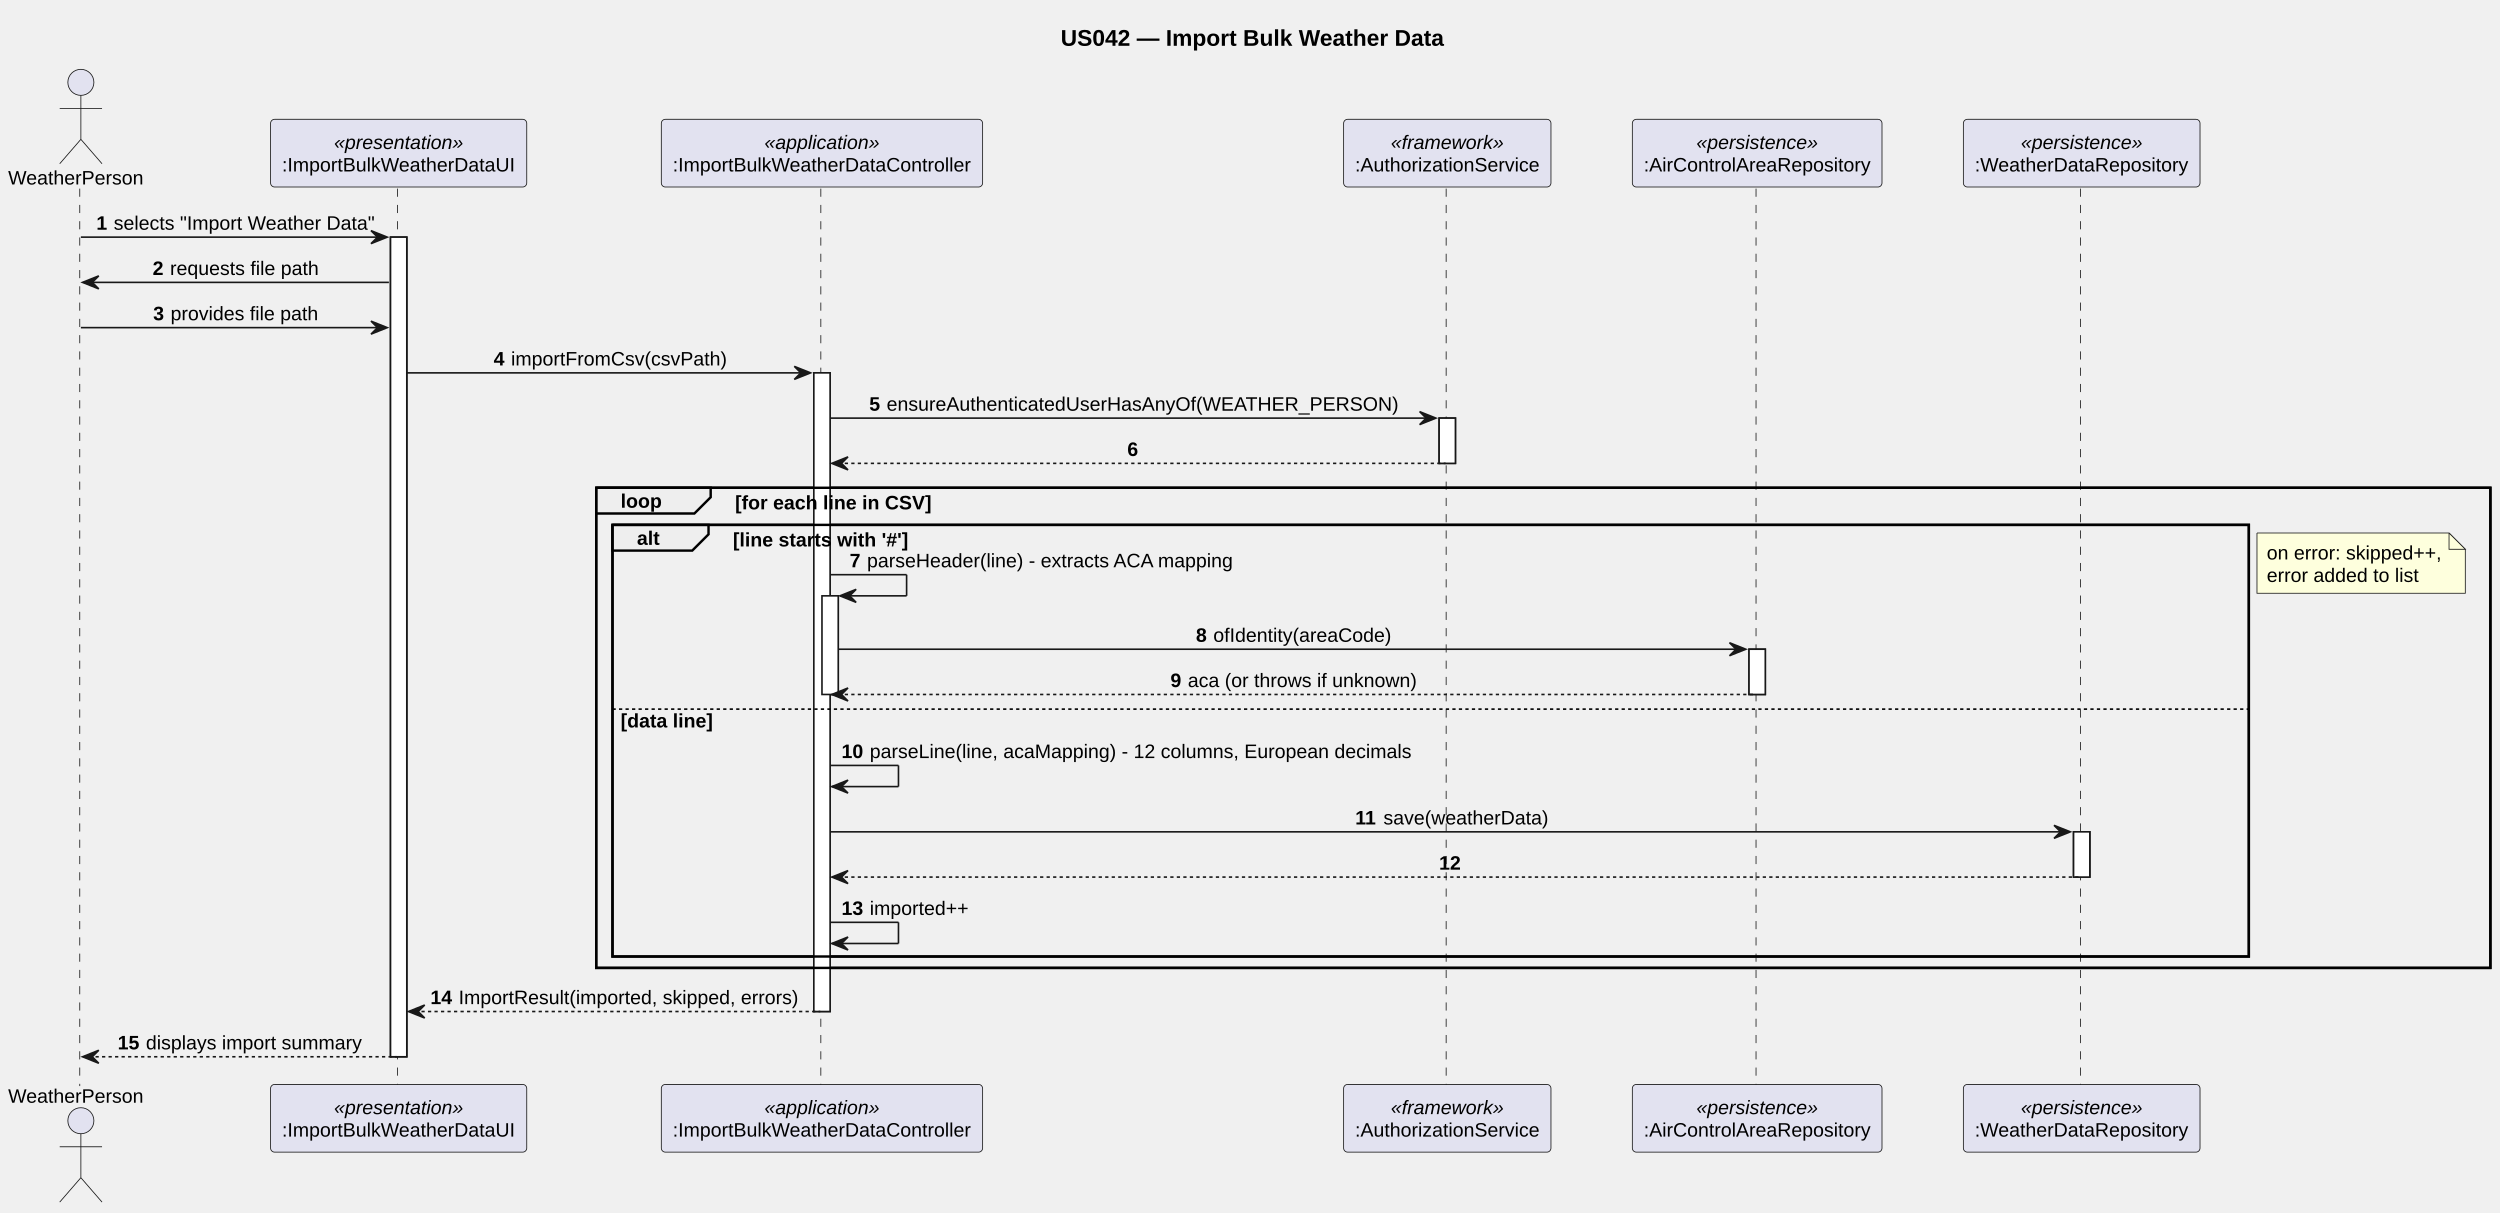
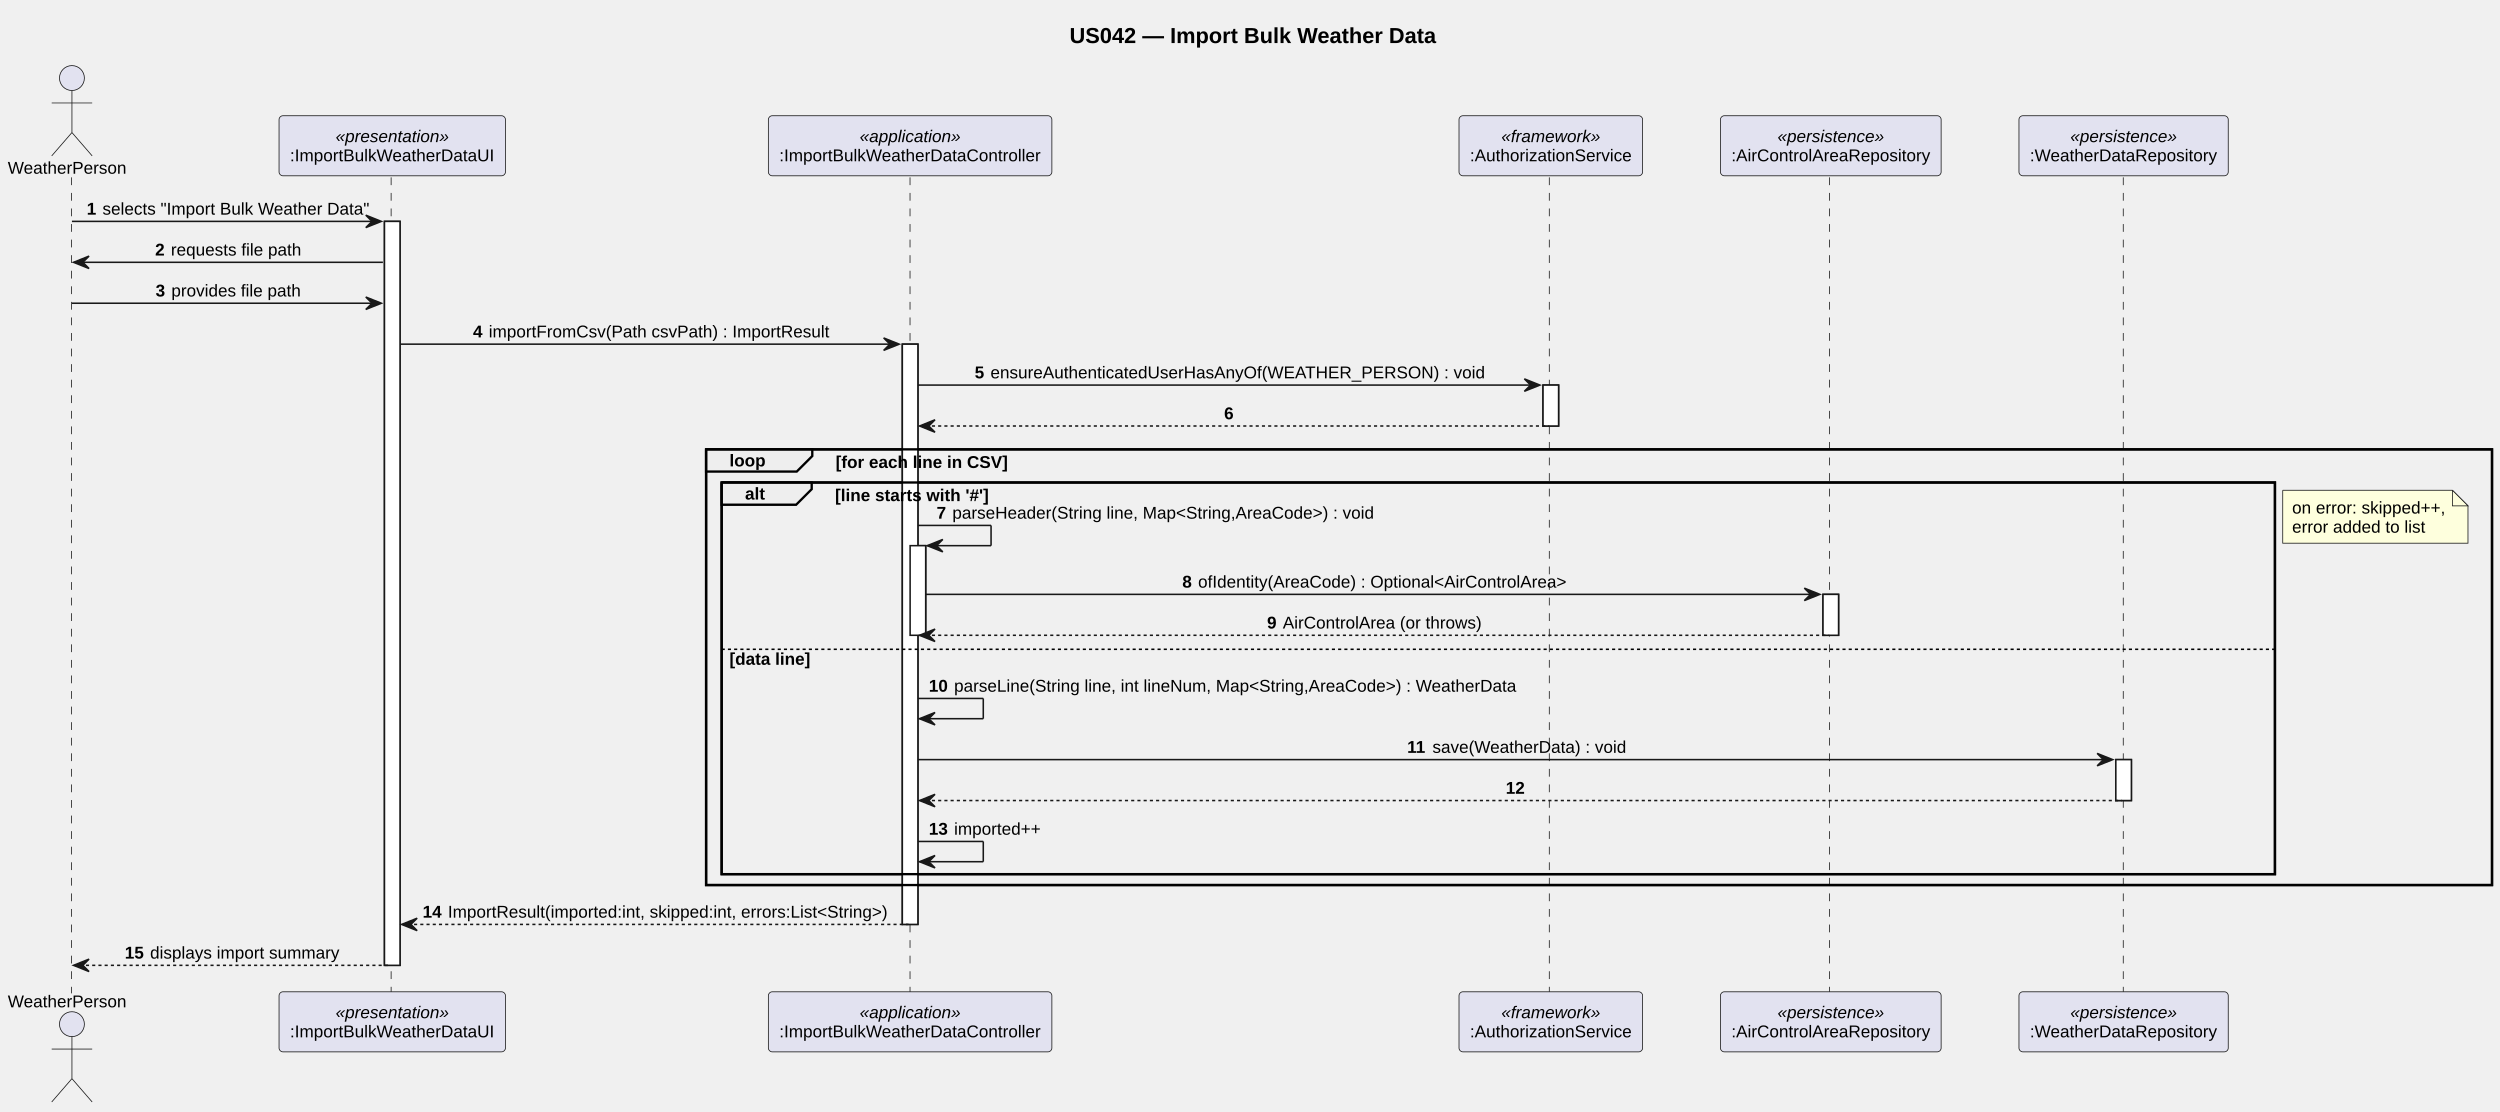
- <svg xmlns="http://www.w3.org/2000/svg" contentStyleType="text/css" data-diagram-type="SEQUENCE" height="745px" preserveAspectRatio="none" style="width:1536px;height:745px;background:#FFFFFF;" version="1.1" viewBox="0 0 1536 745" width="1536px" zoomAndPan="magnify">
+ <svg xmlns="http://www.w3.org/2000/svg" contentStyleType="text/css" height="714px" preserveAspectRatio="none" style="width:1606px;height:714px;background:#FFFFFF;" version="1.1" viewBox="0 0 1606 714" width="1606px" zoomAndPan="magnify">
  <defs />
  <g>
-     <text fill="#000000" font-family="Arial" font-size="14" font-weight="bold" lengthAdjust="spacing" textLength="235.724" x="651.681" y="28.132">US042 — Import Bulk Weather Data</text>
-     <g>
-       <rect fill="#FFFFFF" height="503.58" style="stroke:#181818;stroke-width:1;" width="10" x="239.936" y="145.696" />
-     </g>
-     <g>
-       <rect fill="#FFFFFF" height="392.385" style="stroke:#181818;stroke-width:1;" width="10" x="500.019" y="229.093" />
-     </g>
-     <g>
-       <rect fill="#FFFFFF" height="60.598" style="stroke:#181818;stroke-width:1;" width="10" x="505.019" y="366.087" />
-     </g>
-     <g>
-       <rect fill="#FFFFFF" height="27.799" style="stroke:#181818;stroke-width:1;" width="10" x="884.214" y="256.892" />
-     </g>
-     <g>
-       <rect fill="#FFFFFF" height="27.799" style="stroke:#181818;stroke-width:1;" width="10" x="1074.603" y="398.886" />
-     </g>
-     <g>
-       <rect fill="#FFFFFF" height="27.799" style="stroke:#181818;stroke-width:1;" width="10" x="1273.993" y="511.081" />
-     </g>
-     <rect fill="none" height="294.988" style="stroke:#000000;stroke-width:1.5;" width="1163.769" x="366.316" y="299.69" />
-     <rect fill="none" height="265.19" style="stroke:#000000;stroke-width:1.5;" width="1005.372" x="376.316" y="322.489" />
-     <g class="participant-lifeline" data-entity-uid="part1" data-qualified-name="actor" id="part1-lifeline">
-       <g>
-         <rect fill="#000000" fill-opacity="0" height="551.379" width="8" x="45.687" y="115.897" />
-         <line style="stroke:#181818;stroke-width:0.5;stroke-dasharray:5,5;" x1="49" x2="49" y1="115.897" y2="667.276" />
-       </g>
-     </g>
-     <g class="participant-lifeline" data-entity-uid="part2" data-qualified-name="ui" id="part2-lifeline">
-       <g>
-         <rect fill="#000000" fill-opacity="0" height="551.379" width="8" x="240.936" y="115.897" />
-         <line style="stroke:#181818;stroke-width:0.5;stroke-dasharray:5,5;" x1="244.244" x2="244.244" y1="115.897" y2="667.276" />
-       </g>
-     </g>
-     <g class="participant-lifeline" data-entity-uid="part3" data-qualified-name="ctrl" id="part3-lifeline">
-       <g>
-         <rect fill="#000000" fill-opacity="0" height="551.379" width="8" x="501.019" y="115.897" />
-         <line style="stroke:#181818;stroke-width:0.5;stroke-dasharray:5,5;" x1="504.316" x2="504.316" y1="115.897" y2="667.276" />
-       </g>
-     </g>
-     <g class="participant-lifeline" data-entity-uid="part4" data-qualified-name="authz" id="part4-lifeline">
-       <g>
-         <rect fill="#000000" fill-opacity="0" height="551.379" width="8" x="885.214" y="115.897" />
-         <line style="stroke:#181818;stroke-width:0.5;stroke-dasharray:5,5;" x1="888.519" x2="888.519" y1="115.897" y2="667.276" />
-       </g>
-     </g>
-     <g class="participant-lifeline" data-entity-uid="part5" data-qualified-name="acaRepo" id="part5-lifeline">
-       <g>
-         <rect fill="#000000" fill-opacity="0" height="551.379" width="8" x="1075.603" y="115.897" />
-         <line style="stroke:#181818;stroke-width:0.5;stroke-dasharray:5,5;" x1="1078.909" x2="1078.909" y1="115.897" y2="667.276" />
-       </g>
-     </g>
-     <g class="participant-lifeline" data-entity-uid="part6" data-qualified-name="repo" id="part6-lifeline">
-       <g>
-         <rect fill="#000000" fill-opacity="0" height="551.379" width="8" x="1274.993" y="115.897" />
-         <line style="stroke:#181818;stroke-width:0.5;stroke-dasharray:5,5;" x1="1278.298" x2="1278.298" y1="115.897" y2="667.276" />
-       </g>
-     </g>
-     <g class="participant participant-head" data-entity-uid="part1" data-qualified-name="actor" id="part1-head">
-       <text fill="#000000" font-family="Arial" font-size="12" lengthAdjust="spacing" textLength="83.373" x="5" y="113.355">WeatherPerson</text>
-       <ellipse cx="49.687" cy="50.599" fill="#E2E2F0" rx="8" ry="8" style="stroke:#181818;stroke-width:0.5;" />
-       <path d="M49.687,58.599 L49.687,85.599 M36.687,66.599 L62.687,66.599 M49.687,85.599 L36.687,100.599 M49.687,85.599 L62.687,100.599" fill="none" style="stroke:#181818;stroke-width:0.5;" />
-     </g>
-     <g class="participant participant-tail" data-entity-uid="part1" data-qualified-name="actor" id="part1-tail">
-       <text fill="#000000" font-family="Arial" font-size="12" lengthAdjust="spacing" textLength="83.373" x="5" y="677.532">WeatherPerson</text>
-       <ellipse cx="49.687" cy="688.575" fill="#E2E2F0" rx="8" ry="8" style="stroke:#181818;stroke-width:0.5;" />
-       <path d="M49.687,696.575 L49.687,723.575 M36.687,704.575 L62.687,704.575 M49.687,723.575 L36.687,738.575 M49.687,723.575 L62.687,738.575" fill="none" style="stroke:#181818;stroke-width:0.5;" />
-     </g>
-     <g class="participant participant-head" data-entity-uid="part2" data-qualified-name="ui" id="part2-head">
-       <rect fill="#E2E2F0" height="41.598" rx="2.5" ry="2.5" style="stroke:#181818;stroke-width:0.5;" width="157.385" x="166.244" y="73.3" />
-       <text fill="#000000" font-family="Arial" font-size="12" font-style="italic" lengthAdjust="spacing" textLength="79.394" x="205.239" y="91.556">«presentation»</text>
-       <text fill="#000000" font-family="Arial" font-size="12" lengthAdjust="spacing" textLength="143.385" x="173.244" y="105.355">:ImportBulkWeatherDataUI</text>
-     </g>
-     <g class="participant participant-tail" data-entity-uid="part2" data-qualified-name="ui" id="part2-tail">
-       <rect fill="#E2E2F0" height="41.598" rx="2.5" ry="2.5" style="stroke:#181818;stroke-width:0.5;" width="157.385" x="166.244" y="666.276" />
-       <text fill="#000000" font-family="Arial" font-size="12" font-style="italic" lengthAdjust="spacing" textLength="79.394" x="205.239" y="684.532">«presentation»</text>
-       <text fill="#000000" font-family="Arial" font-size="12" lengthAdjust="spacing" textLength="143.385" x="173.244" y="698.331">:ImportBulkWeatherDataUI</text>
-     </g>
-     <g class="participant participant-head" data-entity-uid="part3" data-qualified-name="ctrl" id="part3-head">
-       <rect fill="#E2E2F0" height="41.598" rx="2.5" ry="2.5" style="stroke:#181818;stroke-width:0.5;" width="197.404" x="406.316" y="73.3" />
-       <text fill="#000000" font-family="Arial" font-size="12" font-style="italic" lengthAdjust="spacing" textLength="70.723" x="469.657" y="91.556">«application»</text>
-       <text fill="#000000" font-family="Arial" font-size="12" lengthAdjust="spacing" textLength="183.404" x="413.316" y="105.355">:ImportBulkWeatherDataController</text>
-     </g>
-     <g class="participant participant-tail" data-entity-uid="part3" data-qualified-name="ctrl" id="part3-tail">
-       <rect fill="#E2E2F0" height="41.598" rx="2.5" ry="2.5" style="stroke:#181818;stroke-width:0.5;" width="197.404" x="406.316" y="666.276" />
-       <text fill="#000000" font-family="Arial" font-size="12" font-style="italic" lengthAdjust="spacing" textLength="70.723" x="469.657" y="684.532">«application»</text>
-       <text fill="#000000" font-family="Arial" font-size="12" lengthAdjust="spacing" textLength="183.404" x="413.316" y="698.331">:ImportBulkWeatherDataController</text>
-     </g>
-     <g class="participant participant-head" data-entity-uid="part4" data-qualified-name="authz" id="part4-head">
-       <rect fill="#E2E2F0" height="41.598" rx="2.5" ry="2.5" style="stroke:#181818;stroke-width:0.5;" width="127.391" x="825.519" y="73.3" />
-       <text fill="#000000" font-family="Arial" font-size="12" font-style="italic" lengthAdjust="spacing" textLength="69.357" x="854.535" y="91.556">«framework»</text>
-       <text fill="#000000" font-family="Arial" font-size="12" lengthAdjust="spacing" textLength="113.391" x="832.519" y="105.355">:AuthorizationService</text>
-     </g>
-     <g class="participant participant-tail" data-entity-uid="part4" data-qualified-name="authz" id="part4-tail">
-       <rect fill="#E2E2F0" height="41.598" rx="2.5" ry="2.5" style="stroke:#181818;stroke-width:0.5;" width="127.391" x="825.519" y="666.276" />
-       <text fill="#000000" font-family="Arial" font-size="12" font-style="italic" lengthAdjust="spacing" textLength="69.357" x="854.535" y="684.532">«framework»</text>
-       <text fill="#000000" font-family="Arial" font-size="12" lengthAdjust="spacing" textLength="113.391" x="832.519" y="698.331">:AuthorizationService</text>
-     </g>
-     <g class="participant participant-head" data-entity-uid="part5" data-qualified-name="acaRepo" id="part5-head">
-       <rect fill="#E2E2F0" height="41.598" rx="2.5" ry="2.5" style="stroke:#181818;stroke-width:0.5;" width="153.389" x="1002.909" y="73.3" />
-       <text fill="#000000" font-family="Arial" font-size="12" font-style="italic" lengthAdjust="spacing" textLength="74.713" x="1042.247" y="91.556">«persistence»</text>
-       <text fill="#000000" font-family="Arial" font-size="12" lengthAdjust="spacing" textLength="139.389" x="1009.909" y="105.355">:AirControlAreaRepository</text>
-     </g>
-     <g class="participant participant-tail" data-entity-uid="part5" data-qualified-name="acaRepo" id="part5-tail">
-       <rect fill="#E2E2F0" height="41.598" rx="2.5" ry="2.5" style="stroke:#181818;stroke-width:0.5;" width="153.389" x="1002.909" y="666.276" />
-       <text fill="#000000" font-family="Arial" font-size="12" font-style="italic" lengthAdjust="spacing" textLength="74.713" x="1042.247" y="684.532">«persistence»</text>
-       <text fill="#000000" font-family="Arial" font-size="12" lengthAdjust="spacing" textLength="139.389" x="1009.909" y="698.331">:AirControlAreaRepository</text>
-     </g>
-     <g class="participant participant-head" data-entity-uid="part6" data-qualified-name="repo" id="part6-head">
-       <rect fill="#E2E2F0" height="41.598" rx="2.5" ry="2.5" style="stroke:#181818;stroke-width:0.5;" width="145.391" x="1206.298" y="73.3" />
-       <text fill="#000000" font-family="Arial" font-size="12" font-style="italic" lengthAdjust="spacing" textLength="74.713" x="1241.637" y="91.556">«persistence»</text>
-       <text fill="#000000" font-family="Arial" font-size="12" lengthAdjust="spacing" textLength="131.391" x="1213.298" y="105.355">:WeatherDataRepository</text>
-     </g>
-     <g class="participant participant-tail" data-entity-uid="part6" data-qualified-name="repo" id="part6-tail">
-       <rect fill="#E2E2F0" height="41.598" rx="2.5" ry="2.5" style="stroke:#181818;stroke-width:0.5;" width="145.391" x="1206.298" y="666.276" />
-       <text fill="#000000" font-family="Arial" font-size="12" font-style="italic" lengthAdjust="spacing" textLength="74.713" x="1241.637" y="684.532">«persistence»</text>
-       <text fill="#000000" font-family="Arial" font-size="12" lengthAdjust="spacing" textLength="131.391" x="1213.298" y="698.331">:WeatherDataRepository</text>
-     </g>
-     <g>
-       <rect fill="#FFFFFF" height="503.58" style="stroke:#181818;stroke-width:1;" width="10" x="239.936" y="145.696" />
-     </g>
-     <g>
-       <rect fill="#FFFFFF" height="392.385" style="stroke:#181818;stroke-width:1;" width="10" x="500.019" y="229.093" />
-     </g>
-     <g>
-       <rect fill="#FFFFFF" height="60.598" style="stroke:#181818;stroke-width:1;" width="10" x="505.019" y="366.087" />
-     </g>
-     <g>
-       <rect fill="#FFFFFF" height="27.799" style="stroke:#181818;stroke-width:1;" width="10" x="884.214" y="256.892" />
-     </g>
-     <g>
-       <rect fill="#FFFFFF" height="27.799" style="stroke:#181818;stroke-width:1;" width="10" x="1074.603" y="398.886" />
-     </g>
-     <g>
-       <rect fill="#FFFFFF" height="27.799" style="stroke:#181818;stroke-width:1;" width="10" x="1273.993" y="511.081" />
-     </g>
-     <g class="message" data-entity-1="part1" data-entity-2="part2" id="msg1">
-       <polygon fill="#181818" points="227.936,141.696,237.936,145.696,227.936,149.696,231.936,145.696" style="stroke:#181818;stroke-width:1;" />
-       <line style="stroke:#181818;stroke-width:1;" x1="49.687" x2="233.936" y1="145.696" y2="145.696" />
-       <text fill="#000000" font-family="Arial" font-size="12" font-weight="bold" lengthAdjust="spacing" textLength="6.674" x="59.187" y="141.153">1</text>
-       <text fill="#000000" font-family="Arial" font-size="12" lengthAdjust="spacing" textLength="160.576" x="69.86" y="141.153">selects "Import Weather Data"</text>
-     </g>
-     <g class="message" data-entity-1="part2" data-entity-2="part1" id="msg2">
-       <polygon fill="#181818" points="60.687,169.495,50.687,173.495,60.687,177.495,56.687,173.495" style="stroke:#181818;stroke-width:1;" />
-       <line style="stroke:#181818;stroke-width:1;" x1="54.687" x2="238.936" y1="173.495" y2="173.495" />
-       <text fill="#000000" font-family="Arial" font-size="12" font-weight="bold" lengthAdjust="spacing" textLength="6.674" x="93.78" y="168.952">2</text>
-       <text fill="#000000" font-family="Arial" font-size="12" lengthAdjust="spacing" textLength="91.389" x="104.454" y="168.952">requests file path</text>
-     </g>
-     <g class="message" data-entity-1="part1" data-entity-2="part2" id="msg3">
-       <polygon fill="#181818" points="227.936,197.294,237.936,201.294,227.936,205.294,231.936,201.294" style="stroke:#181818;stroke-width:1;" />
-       <line style="stroke:#181818;stroke-width:1;" x1="49.687" x2="233.936" y1="201.294" y2="201.294" />
-       <text fill="#000000" font-family="Arial" font-size="12" font-weight="bold" lengthAdjust="spacing" textLength="6.674" x="94.114" y="196.751">3</text>
-       <text fill="#000000" font-family="Arial" font-size="12" lengthAdjust="spacing" textLength="90.721" x="104.788" y="196.751">provides file path</text>
-     </g>
-     <g class="message" data-entity-1="part2" data-entity-2="part3" id="msg4">
-       <polygon fill="#181818" points="488.019,225.093,498.019,229.093,488.019,233.093,492.019,229.093" style="stroke:#181818;stroke-width:1;" />
-       <line style="stroke:#181818;stroke-width:1;" x1="249.936" x2="494.019" y1="229.093" y2="229.093" />
-       <text fill="#000000" font-family="Arial" font-size="12" font-weight="bold" lengthAdjust="spacing" textLength="6.674" x="303.301" y="224.55">4</text>
-       <text fill="#000000" font-family="Arial" font-size="12" lengthAdjust="spacing" textLength="132.68" x="313.975" y="224.55">importFromCsv(csvPath)</text>
-     </g>
-     <g class="message" data-entity-1="part3" data-entity-2="part4" id="msg5">
-       <polygon fill="#181818" points="872.214,252.892,882.214,256.892,872.214,260.892,876.214,256.892" style="stroke:#181818;stroke-width:1;" />
-       <line style="stroke:#181818;stroke-width:1;" x1="510.019" x2="878.214" y1="256.892" y2="256.892" />
-       <text fill="#000000" font-family="Arial" font-size="12" font-weight="bold" lengthAdjust="spacing" textLength="6.674" x="534.057" y="252.349">5</text>
-       <text fill="#000000" font-family="Arial" font-size="12" lengthAdjust="spacing" textLength="315.445" x="544.731" y="252.349">ensureAuthenticatedUserHasAnyOf(WEATHER_PERSON)</text>
-     </g>
-     <g class="message" data-entity-1="part4" data-entity-2="part3" id="msg6">
-       <polygon fill="#181818" points="521.019,280.69,511.019,284.69,521.019,288.69,517.019,284.69" style="stroke:#181818;stroke-width:1;" />
-       <line style="stroke:#181818;stroke-width:1;stroke-dasharray:2,2;" x1="515.019" x2="888.214" y1="284.69" y2="284.69" />
-       <text fill="#000000" font-family="Arial" font-size="12" font-weight="bold" lengthAdjust="spacing" textLength="6.674" x="692.612" y="280.147">6</text>
-       <text fill="#000000" font-family="Arial" font-size="12" lengthAdjust="spacing" textLength="3.334" x="703.286" y="280.147"> </text>
-     </g>
-     <path d="M366.316,299.69 L436.641,299.69 L436.641,305.489 L426.641,315.489 L366.316,315.489 L366.316,299.69" fill="#EEEEEE" style="stroke:#000000;stroke-width:1.5;" />
-     <rect fill="none" height="294.988" style="stroke:#000000;stroke-width:1.5;" width="1163.769" x="366.316" y="299.69" />
-     <text fill="#000000" font-family="Arial" font-size="12" font-weight="bold" lengthAdjust="spacing" textLength="25.324" x="381.316" y="311.946">loop</text>
-     <text fill="#000000" font-family="Arial" font-size="12" font-weight="bold" lengthAdjust="spacing" textLength="120.686" x="451.641" y="312.946">[for each line in CSV]</text>
-     <path d="M376.316,322.489 L435.32,322.489 L435.32,328.288 L425.32,338.288 L376.316,338.288 L376.316,322.489" fill="#EEEEEE" style="stroke:#000000;stroke-width:1.5;" />
-     <rect fill="none" height="265.19" style="stroke:#000000;stroke-width:1.5;" width="1005.372" x="376.316" y="322.489" />
-     <text fill="#000000" font-family="Arial" font-size="12" font-weight="bold" lengthAdjust="spacing" textLength="14.004" x="391.316" y="334.745">alt</text>
-     <text fill="#000000" font-family="Arial" font-size="12" font-weight="bold" lengthAdjust="spacing" textLength="107.725" x="450.32" y="335.745">[line starts with '#']</text>
-     <path d="M1386.688,327.489 L1386.688,364.489 L1514.688,364.489 L1514.688,337.489 L1504.688,327.489 L1386.688,327.489" fill="#FEFFDD" style="stroke:#181818;stroke-width:0.5;" />
-     <path d="M1504.688,327.489 L1504.688,337.489 L1514.688,337.489 L1504.688,327.489" fill="#FEFFDD" style="stroke:#181818;stroke-width:0.5;" />
-     <text fill="#000000" font-family="Arial" font-size="12" lengthAdjust="spacing" textLength="107.397" x="1392.688" y="343.745">on error: skipped++,</text>
-     <text fill="#000000" font-family="Arial" font-size="12" lengthAdjust="spacing" textLength="93.381" x="1392.688" y="357.544">error added to list</text>
-     <g class="message" data-entity-1="part3" data-entity-2="part3" id="msg7">
-       <line style="stroke:#181818;stroke-width:1;" x1="510.019" x2="557.019" y1="353.087" y2="353.087" />
-       <line style="stroke:#181818;stroke-width:1;" x1="557.019" x2="557.019" y1="353.087" y2="366.087" />
-       <line style="stroke:#181818;stroke-width:1;" x1="516.019" x2="557.019" y1="366.087" y2="366.087" />
-       <polygon fill="#181818" points="526.019,362.087,516.019,366.087,526.019,370.087,522.019,366.087" style="stroke:#181818;stroke-width:1;" />
-       <text fill="#000000" font-family="Arial" font-size="12" font-weight="bold" lengthAdjust="spacing" textLength="6.674" x="522.019" y="348.544">7</text>
-       <text fill="#000000" font-family="Arial" font-size="12" lengthAdjust="spacing" textLength="226.096" x="532.692" y="348.544">parseHeader(line) - extracts ACA mapping</text>
-     </g>
-     <g class="message" data-entity-1="part3" data-entity-2="part5" id="msg8">
-       <polygon fill="#181818" points="1062.603,394.886,1072.603,398.886,1062.603,402.886,1066.603,398.886" style="stroke:#181818;stroke-width:1;" />
-       <line style="stroke:#181818;stroke-width:1;" x1="515.019" x2="1068.603" y1="398.886" y2="398.886" />
-       <text fill="#000000" font-family="Arial" font-size="12" font-weight="bold" lengthAdjust="spacing" textLength="6.674" x="734.777" y="394.343">8</text>
-       <text fill="#000000" font-family="Arial" font-size="12" lengthAdjust="spacing" textLength="109.394" x="745.451" y="394.343">ofIdentity(areaCode)</text>
-     </g>
-     <g class="message" data-entity-1="part5" data-entity-2="part3" id="msg9">
-       <polygon fill="#181818" points="521.019,422.685,511.019,426.685,521.019,430.685,517.019,426.685" style="stroke:#181818;stroke-width:1;" />
-       <line style="stroke:#181818;stroke-width:1;stroke-dasharray:2,2;" x1="515.019" x2="1078.603" y1="426.685" y2="426.685" />
-       <text fill="#000000" font-family="Arial" font-size="12" font-weight="bold" lengthAdjust="spacing" textLength="6.674" x="719.112" y="422.142">9</text>
-       <text fill="#000000" font-family="Arial" font-size="12" lengthAdjust="spacing" textLength="140.725" x="729.786" y="422.142">aca (or throws if unknown)</text>
-     </g>
-     <line style="stroke:#000000;stroke-width:1;stroke-dasharray:2,2;" x1="376.316" x2="1381.688" y1="435.685" y2="435.685" />
-     <text fill="#000000" font-family="Arial" font-size="12" font-weight="bold" lengthAdjust="spacing" textLength="56.672" x="381.316" y="446.94">[data line]</text>
-     <g class="message" data-entity-1="part3" data-entity-2="part3" id="msg10">
-       <line style="stroke:#181818;stroke-width:1;" x1="510.019" x2="552.019" y1="470.282" y2="470.282" />
-       <line style="stroke:#181818;stroke-width:1;" x1="552.019" x2="552.019" y1="470.282" y2="483.282" />
-       <line style="stroke:#181818;stroke-width:1;" x1="511.019" x2="552.019" y1="483.282" y2="483.282" />
-       <polygon fill="#181818" points="521.019,479.282,511.019,483.282,521.019,487.282,517.019,483.282" style="stroke:#181818;stroke-width:1;" />
-       <text fill="#000000" font-family="Arial" font-size="12" font-weight="bold" lengthAdjust="spacing" textLength="13.348" x="517.019" y="465.739">10</text>
-       <text fill="#000000" font-family="Arial" font-size="12" lengthAdjust="spacing" textLength="332.848" x="534.366" y="465.739">parseLine(line, acaMapping) - 12 columns, European decimals</text>
-     </g>
-     <g class="message" data-entity-1="part3" data-entity-2="part6" id="msg11">
-       <polygon fill="#181818" points="1261.993,507.081,1271.993,511.081,1261.993,515.081,1265.993,511.081" style="stroke:#181818;stroke-width:1;" />
-       <line style="stroke:#181818;stroke-width:1;" x1="510.019" x2="1267.993" y1="511.081" y2="511.081" />
-       <text fill="#000000" font-family="Arial" font-size="12" font-weight="bold" lengthAdjust="spacing" textLength="13.348" x="832.643" y="506.538">11</text>
-       <text fill="#000000" font-family="Arial" font-size="12" lengthAdjust="spacing" textLength="101.379" x="849.99" y="506.538">save(weatherData)</text>
-     </g>
-     <g class="message" data-entity-1="part6" data-entity-2="part3" id="msg12">
-       <polygon fill="#181818" points="521.019,534.88,511.019,538.88,521.019,542.88,517.019,538.88" style="stroke:#181818;stroke-width:1;" />
-       <line style="stroke:#181818;stroke-width:1;stroke-dasharray:2,2;" x1="515.019" x2="1277.993" y1="538.88" y2="538.88" />
-       <text fill="#000000" font-family="Arial" font-size="12" font-weight="bold" lengthAdjust="spacing" textLength="13.348" x="884.165" y="534.337">12</text>
-       <text fill="#000000" font-family="Arial" font-size="12" lengthAdjust="spacing" textLength="3.334" x="901.513" y="534.337"> </text>
-     </g>
-     <g class="message" data-entity-1="part3" data-entity-2="part3" id="msg13">
-       <line style="stroke:#181818;stroke-width:1;" x1="510.019" x2="552.019" y1="566.679" y2="566.679" />
-       <line style="stroke:#181818;stroke-width:1;" x1="552.019" x2="552.019" y1="566.679" y2="579.679" />
-       <line style="stroke:#181818;stroke-width:1;" x1="511.019" x2="552.019" y1="579.679" y2="579.679" />
-       <polygon fill="#181818" points="521.019,575.679,511.019,579.679,521.019,583.679,517.019,579.679" style="stroke:#181818;stroke-width:1;" />
-       <text fill="#000000" font-family="Arial" font-size="12" font-weight="bold" lengthAdjust="spacing" textLength="13.348" x="517.019" y="562.136">13</text>
-       <text fill="#000000" font-family="Arial" font-size="12" lengthAdjust="spacing" textLength="60.703" x="534.366" y="562.136">imported++</text>
-     </g>
-     <g class="message" data-entity-1="part3" data-entity-2="part2" id="msg14">
-       <polygon fill="#181818" points="260.937,617.477,250.936,621.477,260.937,625.477,256.937,621.477" style="stroke:#181818;stroke-width:1;" />
-       <line style="stroke:#181818;stroke-width:1;stroke-dasharray:2,2;" x1="254.936" x2="504.019" y1="621.477" y2="621.477" />
-       <text fill="#000000" font-family="Arial" font-size="12" font-weight="bold" lengthAdjust="spacing" textLength="13.348" x="264.437" y="616.935">14</text>
-       <text fill="#000000" font-family="Arial" font-size="12" lengthAdjust="spacing" textLength="208.734" x="281.784" y="616.935">ImportResult(imported, skipped, errors)</text>
-     </g>
-     <g class="message" data-entity-1="part2" data-entity-2="part1" id="msg15">
-       <polygon fill="#181818" points="60.687,645.276,50.687,649.276,60.687,653.276,56.687,649.276" style="stroke:#181818;stroke-width:1;" />
-       <line style="stroke:#181818;stroke-width:1;stroke-dasharray:2,2;" x1="54.687" x2="243.936" y1="649.276" y2="649.276" />
-       <text fill="#000000" font-family="Arial" font-size="12" font-weight="bold" lengthAdjust="spacing" textLength="13.348" x="72.289" y="644.733">15</text>
-       <text fill="#000000" font-family="Arial" font-size="12" lengthAdjust="spacing" textLength="132.697" x="89.637" y="644.733">displays import summary</text>
-     </g>
+     <text fill="#000000" font-family="Arial" font-size="14" font-weight="bold" lengthAdjust="spacing" textLength="235.724" x="687.074" y="27.674">US042 — Import Bulk Weather Data</text>
+     <rect fill="#FFFFFF" height="477.914" style="stroke:#181818;stroke-width:1.0;" width="10" x="246.98" y="142.219" />
+     <rect fill="#FFFFFF" height="372.758" style="stroke:#181818;stroke-width:1.0;" width="10" x="579.659" y="221.086" />
+     <rect fill="#FFFFFF" height="57.578" style="stroke:#181818;stroke-width:1.0;" width="10" x="584.659" y="350.531" />
+     <rect fill="#FFFFFF" height="26.289" style="stroke:#181818;stroke-width:1.0;" width="10" x="991.24" y="247.375" />
+     <rect fill="#FFFFFF" height="26.289" style="stroke:#181818;stroke-width:1.0;" width="10" x="1171.098" y="381.82" />
+     <rect fill="#FFFFFF" height="26.289" style="stroke:#181818;stroke-width:1.0;" width="10" x="1359.205" y="487.977" />
+     <rect fill="none" height="279.891" style="stroke:#000000;stroke-width:1.5;" width="1147.273" x="453.599" y="288.664" />
+     <rect fill="none" height="251.602" style="stroke:#000000;stroke-width:1.5;" width="997.826" x="463.599" y="309.953" />
+     <line style="stroke:#181818;stroke-width:0.5;stroke-dasharray:5.0,5.0;" x1="46" x2="46" y1="113.93" y2="638.133" />
+     <line style="stroke:#181818;stroke-width:0.5;stroke-dasharray:5.0,5.0;" x1="251.262" x2="251.262" y1="113.93" y2="638.133" />
+     <line style="stroke:#181818;stroke-width:0.5;stroke-dasharray:5.0,5.0;" x1="584.599" x2="584.599" y1="113.93" y2="638.133" />
+     <line style="stroke:#181818;stroke-width:0.5;stroke-dasharray:5.0,5.0;" x1="995.27" x2="995.27" y1="113.93" y2="638.133" />
+     <line style="stroke:#181818;stroke-width:0.5;stroke-dasharray:5.0,5.0;" x1="1175.211" x2="1175.211" y1="113.93" y2="638.133" />
+     <line style="stroke:#181818;stroke-width:0.5;stroke-dasharray:5.0,5.0;" x1="1363.984" x2="1363.984" y1="113.93" y2="638.133" />
+     <text fill="#000000" font-family="Arial" font-size="11" lengthAdjust="spacing" textLength="76.425" x="5" y="111.599">WeatherPerson</text>
+     <ellipse cx="46.213" cy="50.141" fill="#E2E2F0" rx="8" ry="8" style="stroke:#181818;stroke-width:0.5;" />
+     <path d="M46.213,58.141 L46.213,85.141 M33.213,66.141 L59.213,66.141 M46.213,85.141 L33.213,100.141 M46.213,85.141 L59.213,100.141 " fill="none" style="stroke:#181818;stroke-width:0.5;" />
+     <text fill="#000000" font-family="Arial" font-size="11" lengthAdjust="spacing" textLength="76.425" x="5" y="647.091">WeatherPerson</text>
+     <ellipse cx="46.213" cy="657.922" fill="#E2E2F0" rx="8" ry="8" style="stroke:#181818;stroke-width:0.5;" />
+     <path d="M46.213,665.922 L46.213,692.922 M33.213,673.922 L59.213,673.922 M46.213,692.922 L33.213,707.922 M46.213,692.922 L59.213,707.922 " fill="none" style="stroke:#181818;stroke-width:0.5;" />
+     <rect fill="#E2E2F0" height="38.578" rx="2.5" ry="2.5" style="stroke:#181818;stroke-width:0.5;" width="145.436" x="179.262" y="74.352" />
+     <text fill="#000000" font-family="Arial" font-size="11" font-style="italic" lengthAdjust="spacing" textLength="72.778" x="215.591" y="91.31">«presentation»</text>
+     <text fill="#000000" font-family="Arial" font-size="11" lengthAdjust="spacing" textLength="131.436" x="186.262" y="103.599">:ImportBulkWeatherDataUI</text>
+     <rect fill="#E2E2F0" height="38.578" rx="2.5" ry="2.5" style="stroke:#181818;stroke-width:0.5;" width="145.436" x="179.262" y="637.133" />
+     <text fill="#000000" font-family="Arial" font-size="11" font-style="italic" lengthAdjust="spacing" textLength="72.778" x="215.591" y="654.091">«presentation»</text>
+     <text fill="#000000" font-family="Arial" font-size="11" lengthAdjust="spacing" textLength="131.436" x="186.262" y="666.38">:ImportBulkWeatherDataUI</text>
+     <rect fill="#E2E2F0" height="38.578" rx="2.5" ry="2.5" style="stroke:#181818;stroke-width:0.5;" width="182.121" x="493.599" y="74.352" />
+     <text fill="#000000" font-family="Arial" font-size="11" font-style="italic" lengthAdjust="spacing" textLength="64.829" x="552.245" y="91.31">«application»</text>
+     <text fill="#000000" font-family="Arial" font-size="11" lengthAdjust="spacing" textLength="168.121" x="500.599" y="103.599">:ImportBulkWeatherDataController</text>
+     <rect fill="#E2E2F0" height="38.578" rx="2.5" ry="2.5" style="stroke:#181818;stroke-width:0.5;" width="182.121" x="493.599" y="637.133" />
+     <text fill="#000000" font-family="Arial" font-size="11" font-style="italic" lengthAdjust="spacing" textLength="64.829" x="552.245" y="654.091">«application»</text>
+     <text fill="#000000" font-family="Arial" font-size="11" lengthAdjust="spacing" textLength="168.121" x="500.599" y="666.38">:ImportBulkWeatherDataController</text>
+     <rect fill="#E2E2F0" height="38.578" rx="2.5" ry="2.5" style="stroke:#181818;stroke-width:0.5;" width="117.941" x="937.27" y="74.352" />
+     <text fill="#000000" font-family="Arial" font-size="11" font-style="italic" lengthAdjust="spacing" textLength="63.578" x="964.452" y="91.31">«framework»</text>
+     <text fill="#000000" font-family="Arial" font-size="11" lengthAdjust="spacing" textLength="103.941" x="944.27" y="103.599">:AuthorizationService</text>
+     <rect fill="#E2E2F0" height="38.578" rx="2.5" ry="2.5" style="stroke:#181818;stroke-width:0.5;" width="117.941" x="937.27" y="637.133" />
+     <text fill="#000000" font-family="Arial" font-size="11" font-style="italic" lengthAdjust="spacing" textLength="63.578" x="964.452" y="654.091">«framework»</text>
+     <text fill="#000000" font-family="Arial" font-size="11" lengthAdjust="spacing" textLength="103.941" x="944.27" y="666.38">:AuthorizationService</text>
+     <rect fill="#E2E2F0" height="38.578" rx="2.5" ry="2.5" style="stroke:#181818;stroke-width:0.5;" width="141.773" x="1105.211" y="74.352" />
+     <text fill="#000000" font-family="Arial" font-size="11" font-style="italic" lengthAdjust="spacing" textLength="68.487" x="1141.854" y="91.31">«persistence»</text>
+     <text fill="#000000" font-family="Arial" font-size="11" lengthAdjust="spacing" textLength="127.773" x="1112.211" y="103.599">:AirControlAreaRepository</text>
+     <rect fill="#E2E2F0" height="38.578" rx="2.5" ry="2.5" style="stroke:#181818;stroke-width:0.5;" width="141.773" x="1105.211" y="637.133" />
+     <text fill="#000000" font-family="Arial" font-size="11" font-style="italic" lengthAdjust="spacing" textLength="68.487" x="1141.854" y="654.091">«persistence»</text>
+     <text fill="#000000" font-family="Arial" font-size="11" lengthAdjust="spacing" textLength="127.773" x="1112.211" y="666.38">:AirControlAreaRepository</text>
+     <rect fill="#E2E2F0" height="38.578" rx="2.5" ry="2.5" style="stroke:#181818;stroke-width:0.5;" width="134.441" x="1296.984" y="74.352" />
+     <text fill="#000000" font-family="Arial" font-size="11" font-style="italic" lengthAdjust="spacing" textLength="68.487" x="1329.961" y="91.31">«persistence»</text>
+     <text fill="#000000" font-family="Arial" font-size="11" lengthAdjust="spacing" textLength="120.441" x="1303.984" y="103.599">:WeatherDataRepository</text>
+     <rect fill="#E2E2F0" height="38.578" rx="2.5" ry="2.5" style="stroke:#181818;stroke-width:0.5;" width="134.441" x="1296.984" y="637.133" />
+     <text fill="#000000" font-family="Arial" font-size="11" font-style="italic" lengthAdjust="spacing" textLength="68.487" x="1329.961" y="654.091">«persistence»</text>
+     <text fill="#000000" font-family="Arial" font-size="11" lengthAdjust="spacing" textLength="120.441" x="1303.984" y="666.38">:WeatherDataRepository</text>
+     <rect fill="#FFFFFF" height="477.914" style="stroke:#181818;stroke-width:1.0;" width="10" x="246.98" y="142.219" />
+     <rect fill="#FFFFFF" height="372.758" style="stroke:#181818;stroke-width:1.0;" width="10" x="579.659" y="221.086" />
+     <rect fill="#FFFFFF" height="57.578" style="stroke:#181818;stroke-width:1.0;" width="10" x="584.659" y="350.531" />
+     <rect fill="#FFFFFF" height="26.289" style="stroke:#181818;stroke-width:1.0;" width="10" x="991.24" y="247.375" />
+     <rect fill="#FFFFFF" height="26.289" style="stroke:#181818;stroke-width:1.0;" width="10" x="1171.098" y="381.82" />
+     <rect fill="#FFFFFF" height="26.289" style="stroke:#181818;stroke-width:1.0;" width="10" x="1359.205" y="487.977" />
+     <polygon fill="#181818" points="234.98,138.219,244.98,142.219,234.98,146.219,238.98,142.219" style="stroke:#181818;stroke-width:1.0;" />
+     <line style="stroke:#181818;stroke-width:1.0;" x1="46.213" x2="240.98" y1="142.219" y2="142.219" />
+     <text fill="#000000" font-family="Arial" font-size="11" font-weight="bold" lengthAdjust="spacing" textLength="6.118" x="55.713" y="137.888">1</text>
+     <text fill="#000000" font-family="Arial" font-size="11" lengthAdjust="spacing" textLength="171.649" x="65.83" y="137.888">selects "Import Bulk Weather Data"</text>
+     <polygon fill="#181818" points="57.213,164.508,47.213,168.508,57.213,172.508,53.213,168.508" style="stroke:#181818;stroke-width:1.0;" />
+     <line style="stroke:#181818;stroke-width:1.0;" x1="51.213" x2="245.98" y1="168.508" y2="168.508" />
+     <text fill="#000000" font-family="Arial" font-size="11" font-weight="bold" lengthAdjust="spacing" textLength="6.118" x="99.651" y="164.177">2</text>
+     <text fill="#000000" font-family="Arial" font-size="11" lengthAdjust="spacing" textLength="83.773" x="109.769" y="164.177">requests file path</text>
+     <polygon fill="#181818" points="234.98,190.797,244.98,194.797,234.98,198.797,238.98,194.797" style="stroke:#181818;stroke-width:1.0;" />
+     <line style="stroke:#181818;stroke-width:1.0;" x1="46.213" x2="240.98" y1="194.797" y2="194.797" />
+     <text fill="#000000" font-family="Arial" font-size="11" font-weight="bold" lengthAdjust="spacing" textLength="6.118" x="99.957" y="190.466">3</text>
+     <text fill="#000000" font-family="Arial" font-size="11" lengthAdjust="spacing" textLength="83.161" x="110.075" y="190.466">provides file path</text>
+     <polygon fill="#181818" points="567.659,217.086,577.659,221.086,567.659,225.086,571.659,221.086" style="stroke:#181818;stroke-width:1.0;" />
+     <line style="stroke:#181818;stroke-width:1.0;" x1="256.98" x2="573.659" y1="221.086" y2="221.086" />
+     <text fill="#000000" font-family="Arial" font-size="11" font-weight="bold" lengthAdjust="spacing" textLength="6.118" x="303.846" y="216.755">4</text>
+     <text fill="#000000" font-family="Arial" font-size="11" lengthAdjust="spacing" textLength="218.829" x="313.964" y="216.755">importFromCsv(Path csvPath) : ImportResult</text>
+     <polygon fill="#181818" points="979.24,243.375,989.24,247.375,979.24,251.375,983.24,247.375" style="stroke:#181818;stroke-width:1.0;" />
+     <line style="stroke:#181818;stroke-width:1.0;" x1="589.659" x2="985.24" y1="247.375" y2="247.375" />
+     <text fill="#000000" font-family="Arial" font-size="11" font-weight="bold" lengthAdjust="spacing" textLength="6.118" x="626.138" y="243.044">5</text>
+     <text fill="#000000" font-family="Arial" font-size="11" lengthAdjust="spacing" textLength="318.506" x="636.256" y="243.044">ensureAuthenticatedUserHasAnyOf(WEATHER_PERSON) : void</text>
+     <polygon fill="#181818" points="600.659,269.664,590.659,273.664,600.659,277.664,596.659,273.664" style="stroke:#181818;stroke-width:1.0;" />
+     <line style="stroke:#181818;stroke-width:1.0;stroke-dasharray:2.0,2.0;" x1="594.659" x2="995.24" y1="273.664" y2="273.664" />
+     <text fill="#000000" font-family="Arial" font-size="11" font-weight="bold" lengthAdjust="spacing" textLength="6.118" x="786.363" y="269.333">6</text>
+     <text fill="#000000" font-family="Arial" font-size="11" lengthAdjust="spacing" textLength="3.056" x="796.481" y="269.333"> </text>
+     <path d="M453.599,288.664 L521.813,288.664 L521.813,292.953 L511.813,302.953 L453.599,302.953 L453.599,288.664 " fill="#EEEEEE" style="stroke:#000000;stroke-width:1.5;" />
+     <rect fill="none" height="279.891" style="stroke:#000000;stroke-width:1.5;" width="1147.273" x="453.599" y="288.664" />
+     <text fill="#000000" font-family="Arial" font-size="11" font-weight="bold" lengthAdjust="spacing" textLength="23.214" x="468.599" y="299.622">loop</text>
+     <text fill="#000000" font-family="Arial" font-size="11" font-weight="bold" lengthAdjust="spacing" textLength="110.628" x="536.813" y="300.622">[for each line in CSV]</text>
+     <path d="M463.599,309.953 L521.436,309.953 L521.436,314.242 L511.436,324.242 L463.599,324.242 L463.599,309.953 " fill="#EEEEEE" style="stroke:#000000;stroke-width:1.5;" />
+     <rect fill="none" height="251.602" style="stroke:#000000;stroke-width:1.5;" width="997.826" x="463.599" y="309.953" />
+     <text fill="#000000" font-family="Arial" font-size="11" font-weight="bold" lengthAdjust="spacing" textLength="12.837" x="478.599" y="320.911">alt</text>
+     <text fill="#000000" font-family="Arial" font-size="11" font-weight="bold" lengthAdjust="spacing" textLength="98.748" x="536.436" y="321.911">[line starts with '#']</text>
+     <path d="M1466.426,314.953 L1466.426,348.953 L1585.426,348.953 L1585.426,324.953 L1575.426,314.953 L1466.426,314.953 " fill="#FEFFDD" style="stroke:#181818;stroke-width:0.5;" />
+     <path d="M1575.426,314.953 L1575.426,324.953 L1585.426,324.953 L1575.426,314.953 " fill="#FEFFDD" style="stroke:#181818;stroke-width:0.5;" />
+     <text fill="#000000" font-family="Arial" font-size="11" lengthAdjust="spacing" textLength="98.447" x="1472.426" y="329.911">on error: skipped++,</text>
+     <text fill="#000000" font-family="Arial" font-size="11" lengthAdjust="spacing" textLength="85.599" x="1472.426" y="342.2">error added to list</text>
+     <line style="stroke:#181818;stroke-width:1.0;" x1="589.659" x2="636.659" y1="337.531" y2="337.531" />
+     <line style="stroke:#181818;stroke-width:1.0;" x1="636.659" x2="636.659" y1="337.531" y2="350.531" />
+     <line style="stroke:#181818;stroke-width:1.0;" x1="595.659" x2="636.659" y1="350.531" y2="350.531" />
+     <polygon fill="#181818" points="605.659,346.531,595.659,350.531,605.659,354.531,601.659,350.531" style="stroke:#181818;stroke-width:1.0;" />
+     <text fill="#000000" font-family="Arial" font-size="11" font-weight="bold" lengthAdjust="spacing" textLength="6.118" x="601.659" y="333.2">7</text>
+     <text fill="#000000" font-family="Arial" font-size="11" lengthAdjust="spacing" textLength="270.864" x="611.777" y="333.2">parseHeader(String line, Map&lt;String,AreaCode&gt;) : void</text>
+     <polygon fill="#181818" points="1159.098,377.82,1169.098,381.82,1159.098,385.82,1163.098,381.82" style="stroke:#181818;stroke-width:1.0;" />
+     <line style="stroke:#181818;stroke-width:1.0;" x1="594.659" x2="1165.098" y1="381.82" y2="381.82" />
+     <text fill="#000000" font-family="Arial" font-size="11" font-weight="bold" lengthAdjust="spacing" textLength="6.118" x="759.508" y="377.489">8</text>
+     <text fill="#000000" font-family="Arial" font-size="11" lengthAdjust="spacing" textLength="236.624" x="769.626" y="377.489">ofIdentity(AreaCode) : Optional&lt;AirControlArea&gt;</text>
+     <polygon fill="#181818" points="600.659,404.109,590.659,408.109,600.659,412.109,596.659,408.109" style="stroke:#181818;stroke-width:1.0;" />
+     <line style="stroke:#181818;stroke-width:1.0;stroke-dasharray:2.0,2.0;" x1="594.659" x2="1175.098" y1="408.109" y2="408.109" />
+     <text fill="#000000" font-family="Arial" font-size="11" font-weight="bold" lengthAdjust="spacing" textLength="6.118" x="813.941" y="403.778">9</text>
+     <text fill="#000000" font-family="Arial" font-size="11" lengthAdjust="spacing" textLength="127.757" x="824.059" y="403.778">AirControlArea (or throws)</text>
+     <line style="stroke:#000000;stroke-width:1.0;stroke-dasharray:2.0,2.0;" x1="463.599" x2="1461.426" y1="417.109" y2="417.109" />
+     <text fill="#000000" font-family="Arial" font-size="11" font-weight="bold" lengthAdjust="spacing" textLength="51.949" x="468.599" y="427.067">[data line]</text>
+     <line style="stroke:#181818;stroke-width:1.0;" x1="589.659" x2="631.659" y1="448.688" y2="448.688" />
+     <line style="stroke:#181818;stroke-width:1.0;" x1="631.659" x2="631.659" y1="448.688" y2="461.688" />
+     <line style="stroke:#181818;stroke-width:1.0;" x1="590.659" x2="631.659" y1="461.688" y2="461.688" />
+     <polygon fill="#181818" points="600.659,457.688,590.659,461.688,600.659,465.688,596.659,461.688" style="stroke:#181818;stroke-width:1.0;" />
+     <text fill="#000000" font-family="Arial" font-size="11" font-weight="bold" lengthAdjust="spacing" textLength="12.235" x="596.659" y="444.356">10</text>
+     <text fill="#000000" font-family="Arial" font-size="11" lengthAdjust="spacing" textLength="361.346" x="612.895" y="444.356">parseLine(String line, int lineNum, Map&lt;String,AreaCode&gt;) : WeatherData</text>
+     <polygon fill="#181818" points="1347.205,483.977,1357.205,487.977,1347.205,491.977,1351.205,487.977" style="stroke:#181818;stroke-width:1.0;" />
+     <line style="stroke:#181818;stroke-width:1.0;" x1="589.659" x2="1353.205" y1="487.977" y2="487.977" />
+     <text fill="#000000" font-family="Arial" font-size="11" font-weight="bold" lengthAdjust="spacing" textLength="12.235" x="903.956" y="483.646">11</text>
+     <text fill="#000000" font-family="Arial" font-size="11" lengthAdjust="spacing" textLength="124.717" x="920.191" y="483.646">save(WeatherData) : void</text>
+     <polygon fill="#181818" points="600.659,510.266,590.659,514.266,600.659,518.266,596.659,514.266" style="stroke:#181818;stroke-width:1.0;" />
+     <line style="stroke:#181818;stroke-width:1.0;stroke-dasharray:2.0,2.0;" x1="594.659" x2="1363.205" y1="514.266" y2="514.266" />
+     <text fill="#000000" font-family="Arial" font-size="11" font-weight="bold" lengthAdjust="spacing" textLength="12.235" x="967.286" y="509.935">12</text>
+     <text fill="#000000" font-family="Arial" font-size="11" lengthAdjust="spacing" textLength="3.056" x="983.522" y="509.935"> </text>
+     <line style="stroke:#181818;stroke-width:1.0;" x1="589.659" x2="631.659" y1="540.555" y2="540.555" />
+     <line style="stroke:#181818;stroke-width:1.0;" x1="631.659" x2="631.659" y1="540.555" y2="553.555" />
+     <line style="stroke:#181818;stroke-width:1.0;" x1="590.659" x2="631.659" y1="553.555" y2="553.555" />
+     <polygon fill="#181818" points="600.659,549.555,590.659,553.555,600.659,557.555,596.659,553.555" style="stroke:#181818;stroke-width:1.0;" />
+     <text fill="#000000" font-family="Arial" font-size="11" font-weight="bold" lengthAdjust="spacing" textLength="12.235" x="596.659" y="536.224">13</text>
+     <text fill="#000000" font-family="Arial" font-size="11" lengthAdjust="spacing" textLength="55.645" x="612.895" y="536.224">imported++</text>
+     <polygon fill="#181818" points="267.98,589.844,257.98,593.844,267.98,597.844,263.98,593.844" style="stroke:#181818;stroke-width:1.0;" />
+     <line style="stroke:#181818;stroke-width:1.0;stroke-dasharray:2.0,2.0;" x1="261.98" x2="583.659" y1="593.844" y2="593.844" />
+     <text fill="#000000" font-family="Arial" font-size="11" font-weight="bold" lengthAdjust="spacing" textLength="12.235" x="271.48" y="589.513">14</text>
+     <text fill="#000000" font-family="Arial" font-size="11" lengthAdjust="spacing" textLength="282.444" x="287.715" y="589.513">ImportResult(imported:int, skipped:int, errors:List&lt;String&gt;)</text>
+     <polygon fill="#181818" points="57.213,616.133,47.213,620.133,57.213,624.133,53.213,620.133" style="stroke:#181818;stroke-width:1.0;" />
+     <line style="stroke:#181818;stroke-width:1.0;stroke-dasharray:2.0,2.0;" x1="51.213" x2="250.98" y1="620.133" y2="620.133" />
+     <text fill="#000000" font-family="Arial" font-size="11" font-weight="bold" lengthAdjust="spacing" textLength="12.235" x="80.159" y="615.802">15</text>
+     <text fill="#000000" font-family="Arial" font-size="11" lengthAdjust="spacing" textLength="121.639" x="96.394" y="615.802">displays import summary</text>
  </g>
</svg>
